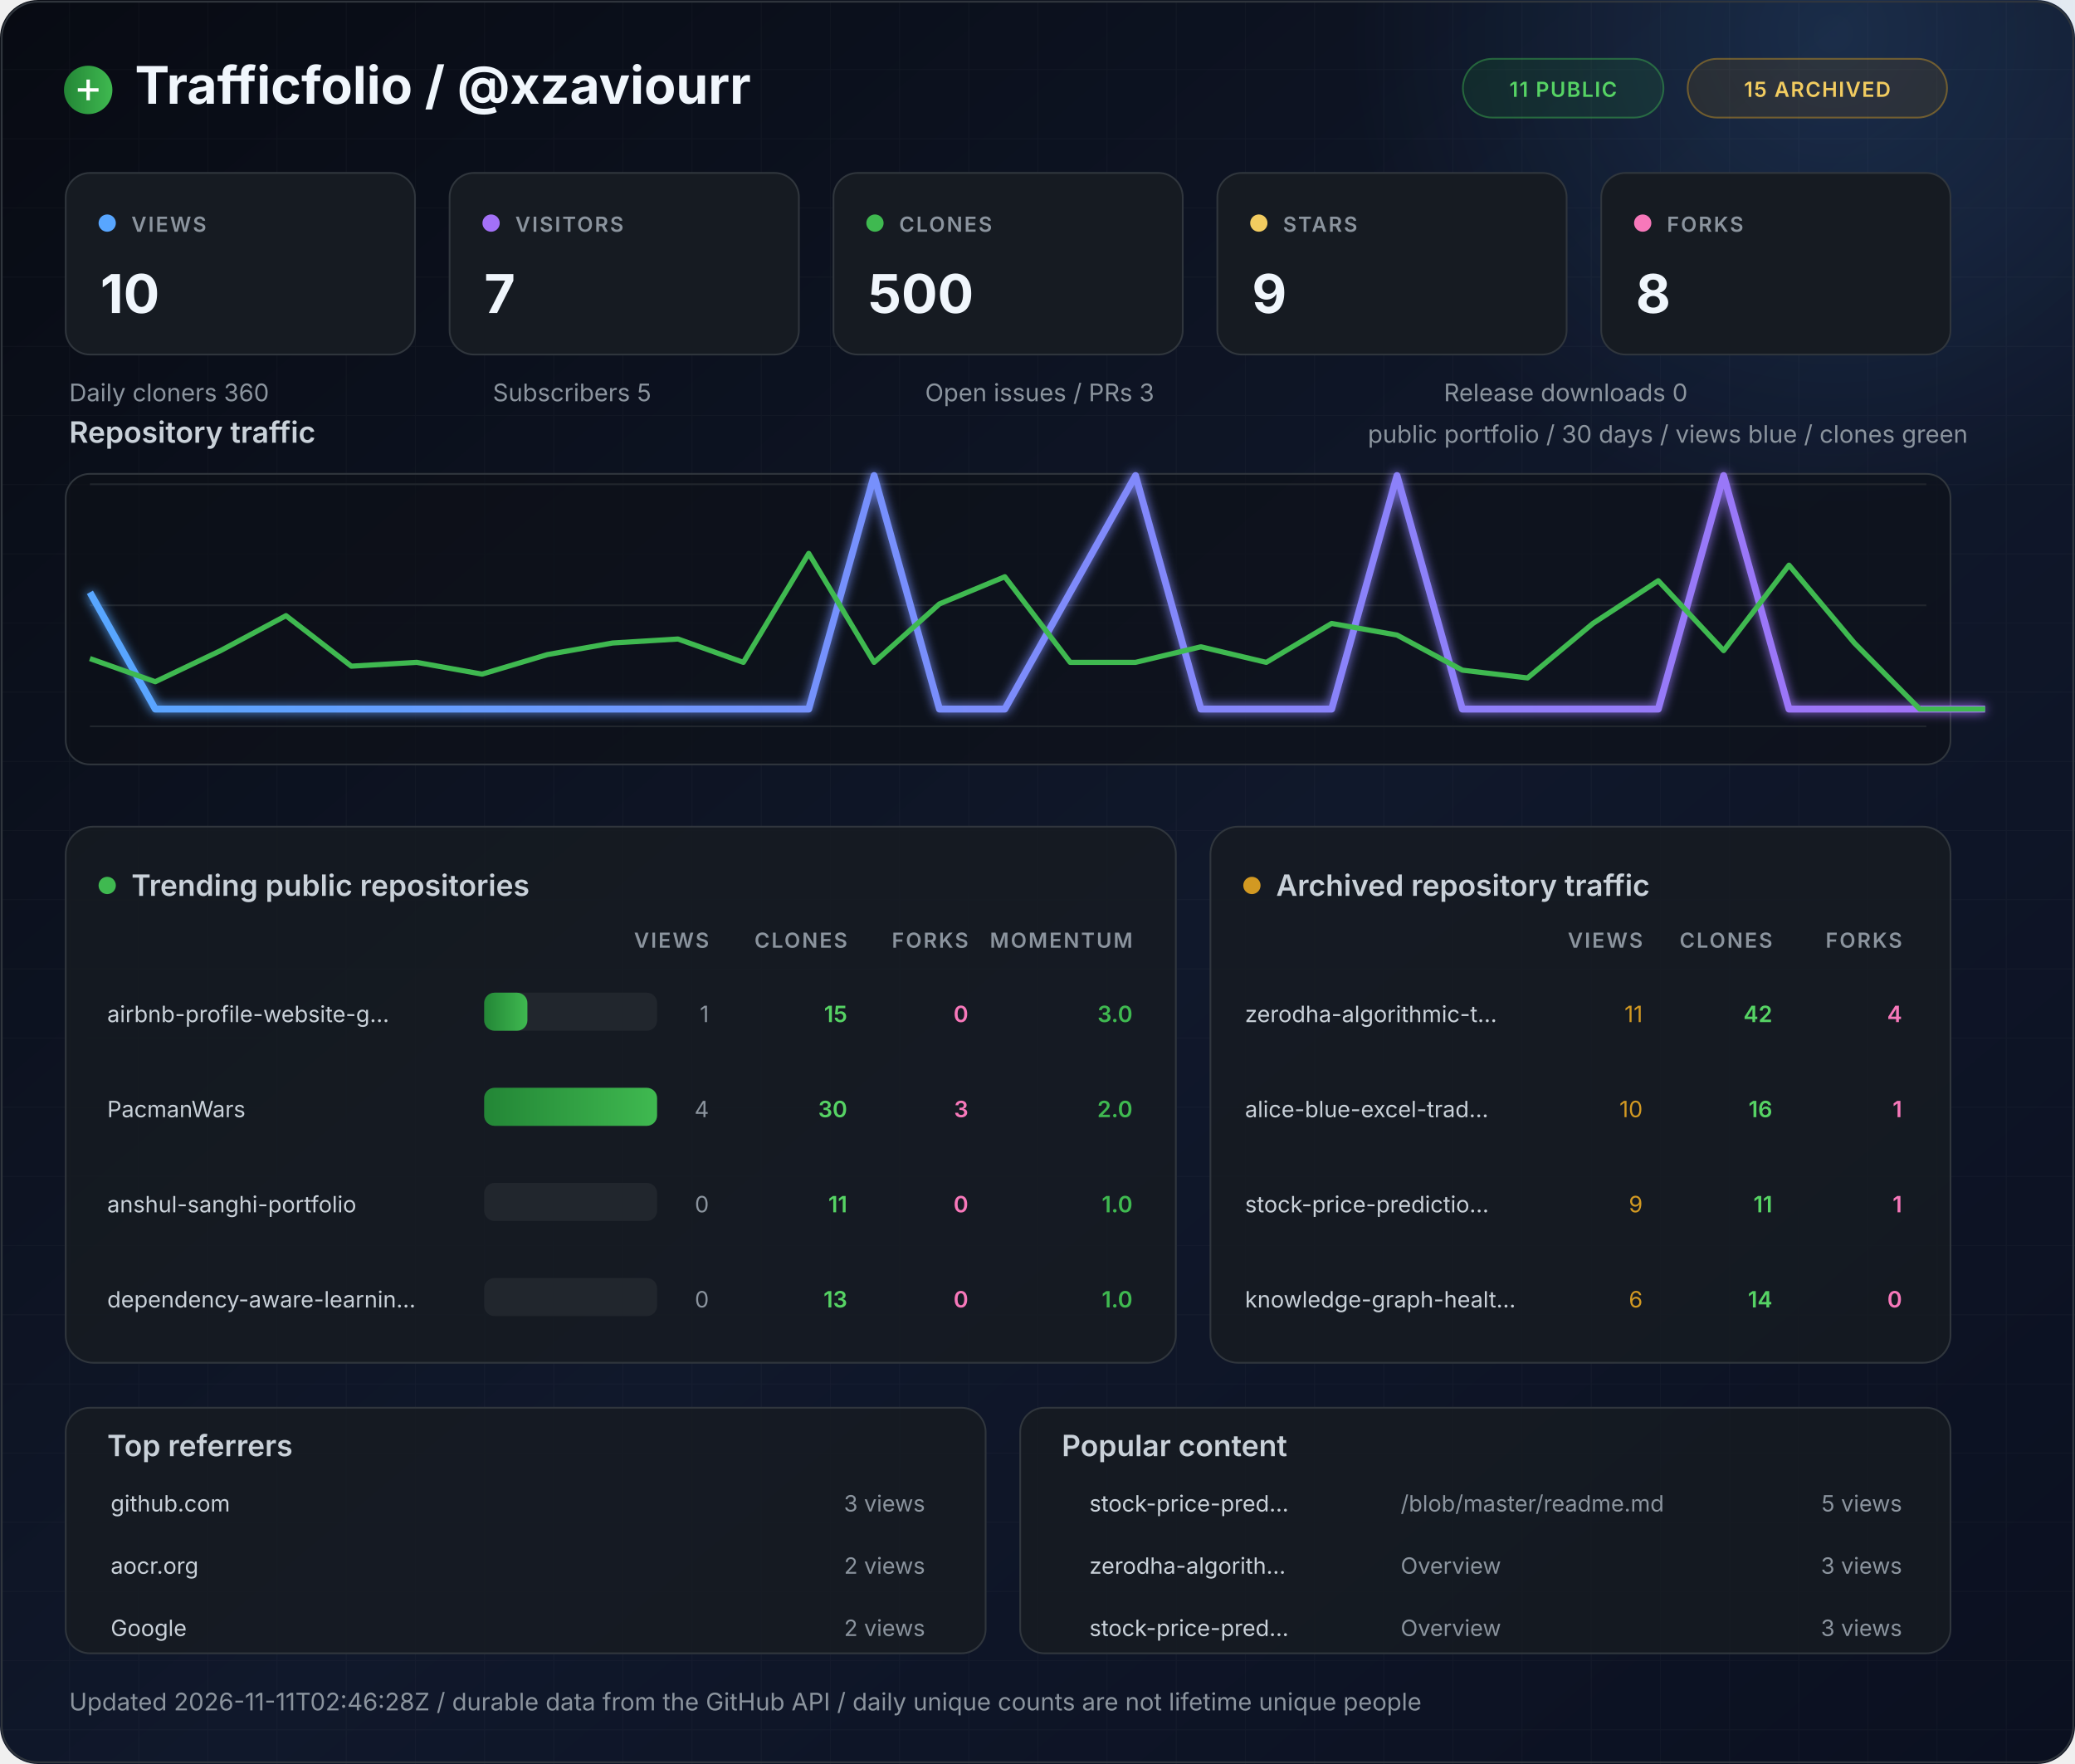
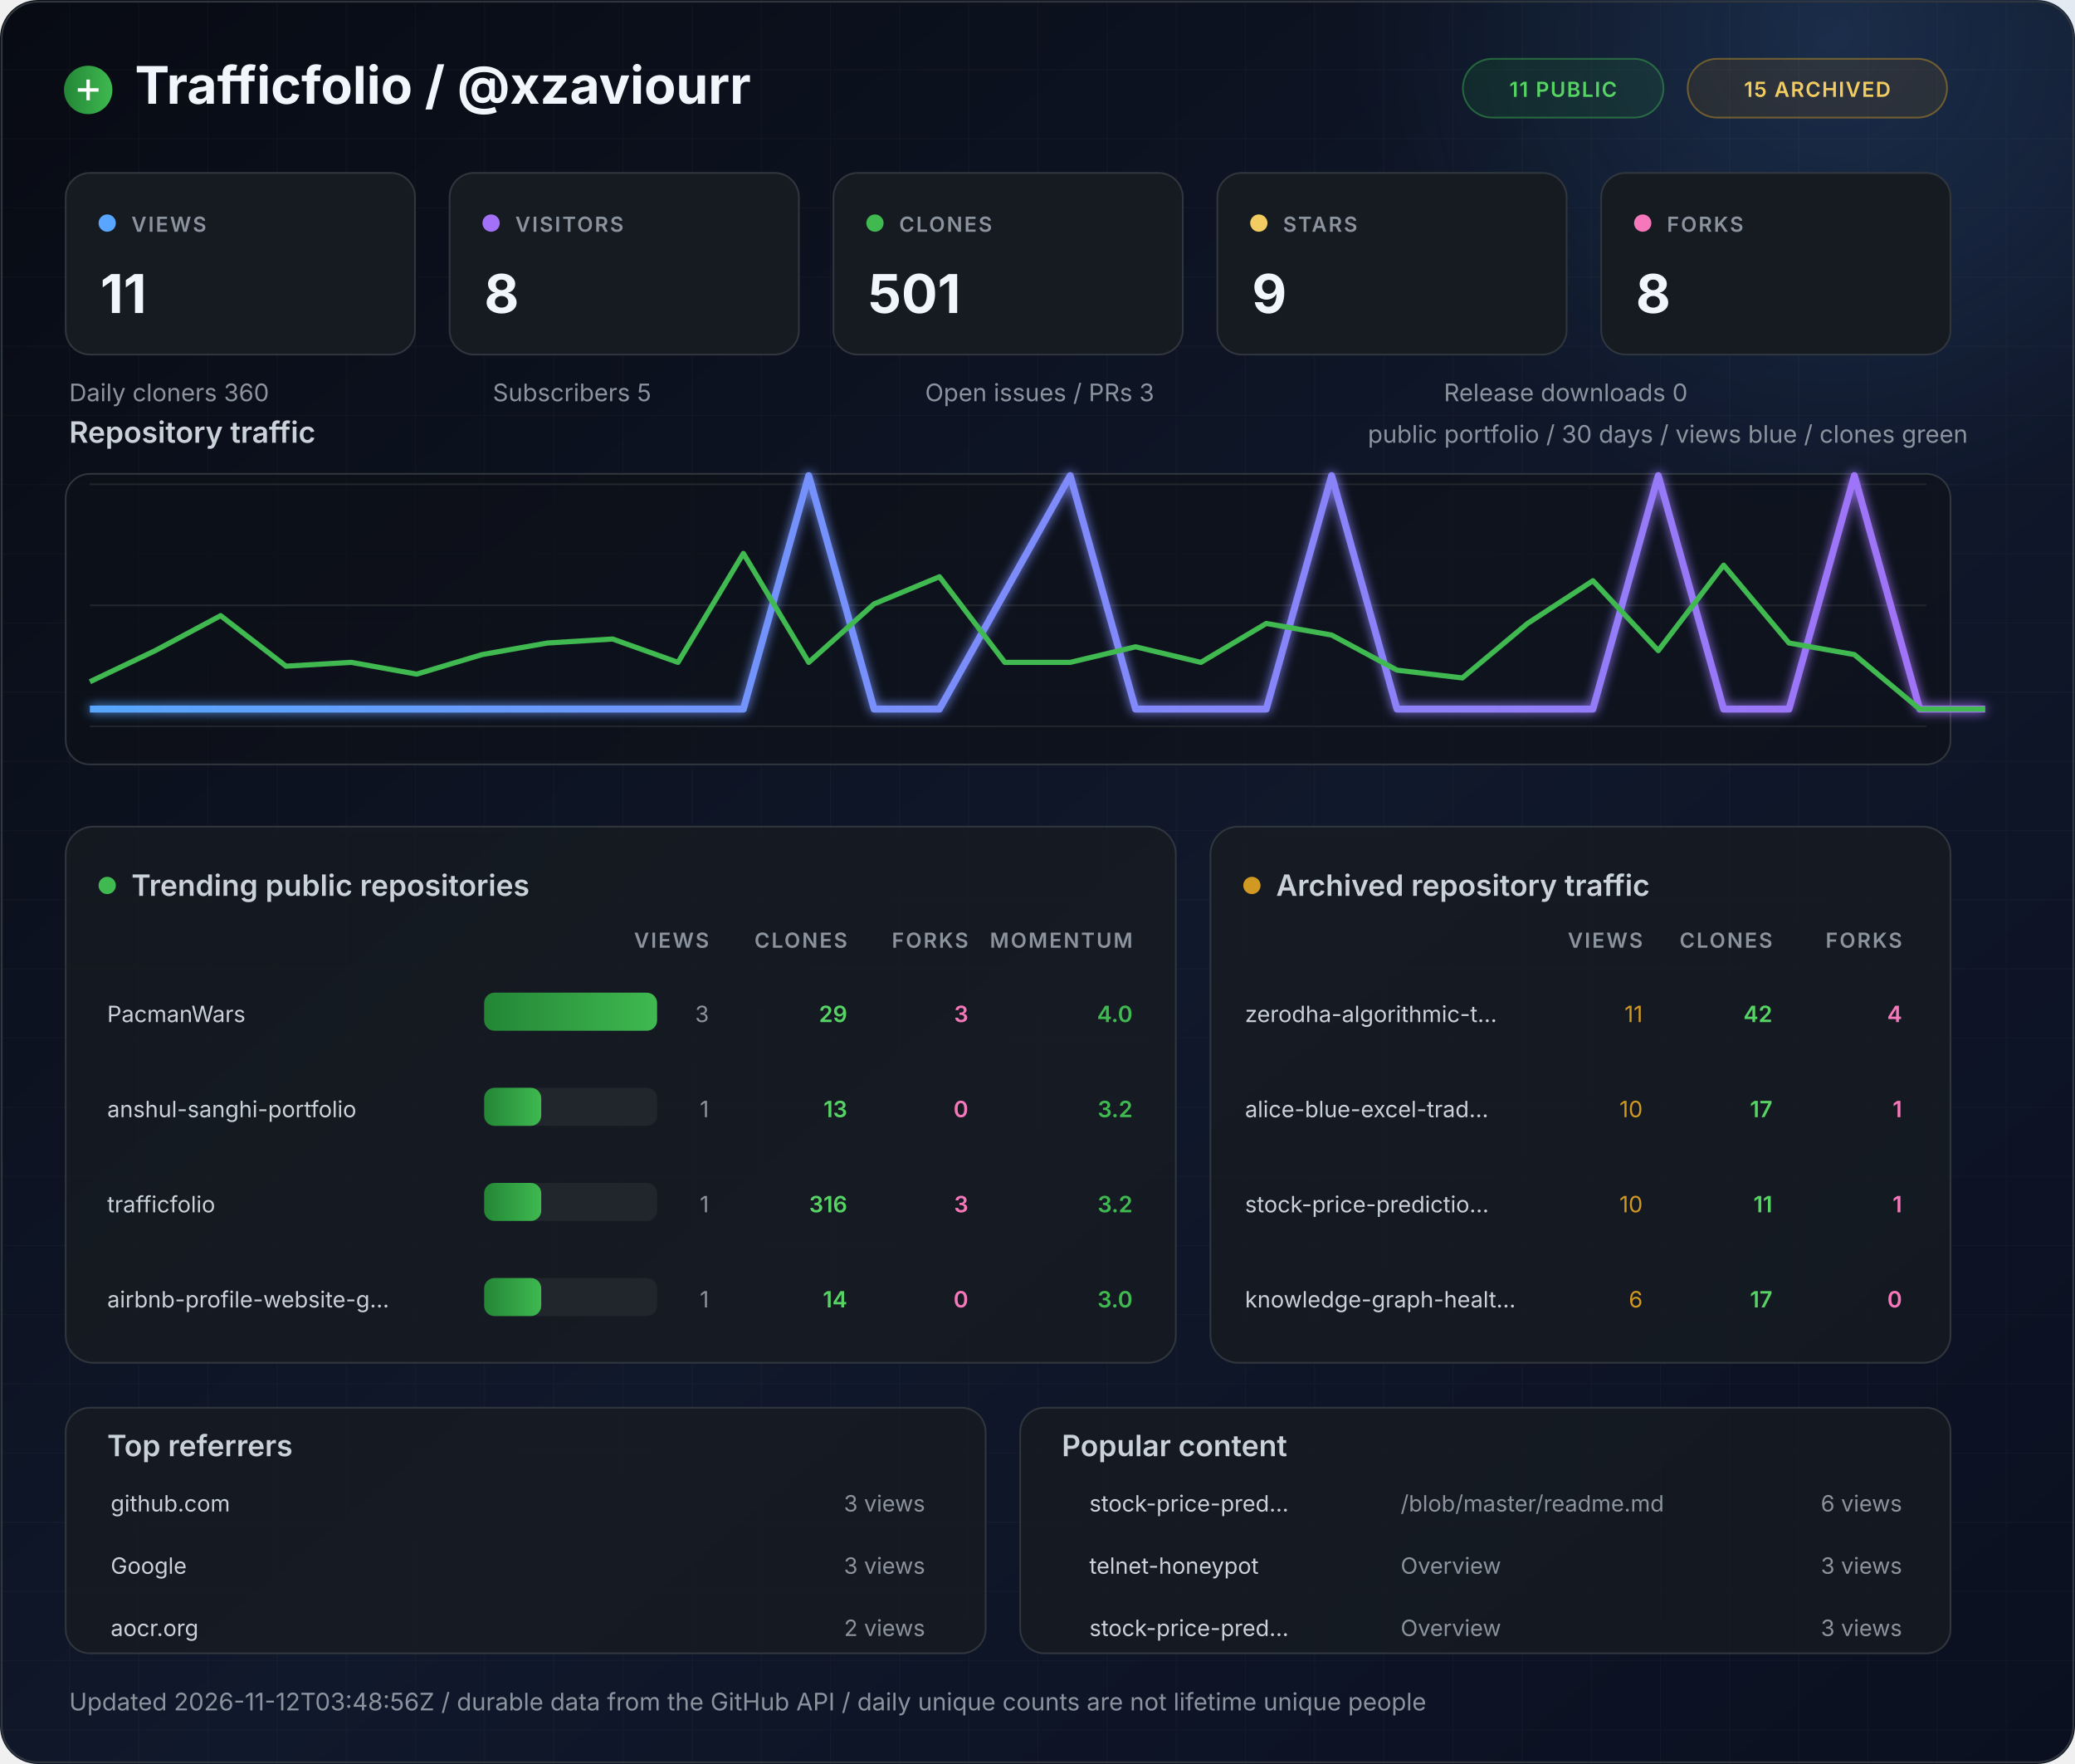
<svg xmlns="http://www.w3.org/2000/svg" width="1200" height="1020" viewBox="0 0 1200 1020" role="img" aria-label="Trafficfolio GitHub analytics dashboard for xzaviourr">
  <defs>
    <linearGradient id="bg" x1="0" y1="0" x2="1" y2="1">
      <stop stop-color="#080b13" />
      <stop offset=".55" stop-color="#10182b" />
      <stop offset="1" stop-color="#0b1020" />
    </linearGradient>
    <linearGradient id="line" x1="0" y1="0" x2="1" y2="0">
      <stop stop-color="#58a6ff" />
      <stop offset="1" stop-color="#a371f7" />
    </linearGradient>
    <linearGradient id="bar" x1="0" y1="0" x2="1" y2="0">
      <stop stop-color="#238636" />
      <stop offset="1" stop-color="#3fb950" />
    </linearGradient>
    <linearGradient id="archiveBar" x1="0" y1="0" x2="1" y2="0">
      <stop stop-color="#9e6a03" />
      <stop offset="1" stop-color="#f2cc60" />
    </linearGradient>
    <radialGradient id="ambient">
      <stop stop-color="#58a6ff" stop-opacity=".16" />
      <stop offset="1" stop-color="#58a6ff" stop-opacity="0" />
    </radialGradient>
    <pattern id="grid" width="40" height="40" patternUnits="userSpaceOnUse">
      <path d="M40 0H0V40" fill="none" stroke="#ffffff" stroke-opacity=".025" />
    </pattern>
    <filter id="glow">
      <feGaussianBlur stdDeviation="3" result="b" />
      <feMerge>
        <feMergeNode in="b" />
        <feMergeNode in="SourceGraphic" />
      </feMerge>
    </filter>
    <style>
    .title{font:750 30px -apple-system,BlinkMacSystemFont,"Segoe UI",sans-serif;fill:#f0f6fc}
    .subtitle{font:14px -apple-system,BlinkMacSystemFont,"Segoe UI",sans-serif;fill:#8b949e}
    .label{font:600 12px -apple-system,BlinkMacSystemFont,"Segoe UI",sans-serif;fill:#8b949e;letter-spacing:1px}
    .metric{font:700 31px -apple-system,BlinkMacSystemFont,"Segoe UI",sans-serif;fill:#f0f6fc}
    .section{font:600 17px -apple-system,BlinkMacSystemFont,"Segoe UI",sans-serif;fill:#c9d1d9}
    .repo,.value,.trend,.archive,.clone,.fork{font:13px -apple-system,BlinkMacSystemFont,"Segoe UI",sans-serif;fill:#c9d1d9}
    .value{fill:#8b949e} .trend{fill:#3fb950;font-weight:600} .archive{fill:#d29922}
    .clone{fill:#56d364;font-weight:600} .fork{fill:#f778ba;font-weight:600}
    .pill{font:600 12px -apple-system,BlinkMacSystemFont,"Segoe UI",sans-serif;letter-spacing:.7px}
  </style>
  </defs>
  <rect width="1200" height="1020" rx="22" fill="url(#bg)" />
  <rect width="1200" height="1020" rx="22" fill="url(#grid)" />
  <circle cx="1060" cy="20" r="280" fill="url(#ambient)" />
  <rect x="1" y="1" width="1198" height="1018" rx="21" fill="none" stroke="#30363d" />
  <circle cx="51" cy="52" r="14" fill="url(#bar)" />
  <path d="M45 52h12M51 46v12" stroke="#fff" stroke-width="2" />
  <text x="78" y="60" class="title">Trafficfolio / @xzaviourr</text>
  <rect x="846" y="34" width="116" height="34" rx="17" fill="#238636" fill-opacity=".16" stroke="#3fb950" stroke-opacity=".45" />
  <text x="904" y="56" text-anchor="middle" class="pill" fill="#56d364">11 PUBLIC</text>
  <rect x="976" y="34" width="150" height="34" rx="17" fill="#9e6a03" fill-opacity=".14" stroke="#d29922" stroke-opacity=".45" />
  <text x="1051" y="56" text-anchor="middle" class="pill" fill="#f2cc60">15 ARCHIVED</text>
  <rect x="38" y="100" width="202" height="105" rx="14" fill="#161b22" stroke="#30363d" />
  <circle cx="62" cy="129" r="5" fill="#58a6ff" />
  <text x="76" y="134" class="label">VIEWS</text>
-   <text x="58" y="181" class="metric">10</text>
+   <text x="58" y="181" class="metric">11</text>
  <rect x="260" y="100" width="202" height="105" rx="14" fill="#161b22" stroke="#30363d" />
  <circle cx="284" cy="129" r="5" fill="#a371f7" />
  <text x="298" y="134" class="label">VISITORS</text>
-   <text x="280" y="181" class="metric">7</text>
+   <text x="280" y="181" class="metric">8</text>
  <rect x="482" y="100" width="202" height="105" rx="14" fill="#161b22" stroke="#30363d" />
  <circle cx="506" cy="129" r="5" fill="#3fb950" />
  <text x="520" y="134" class="label">CLONES</text>
-   <text x="502" y="181" class="metric">500</text>
+   <text x="502" y="181" class="metric">501</text>
  <rect x="704" y="100" width="202" height="105" rx="14" fill="#161b22" stroke="#30363d" />
  <circle cx="728" cy="129" r="5" fill="#f2cc60" />
  <text x="742" y="134" class="label">STARS</text>
  <text x="724" y="181" class="metric">9</text>
  <rect x="926" y="100" width="202" height="105" rx="14" fill="#161b22" stroke="#30363d" />
  <circle cx="950" cy="129" r="5" fill="#f778ba" />
  <text x="964" y="134" class="label">FORKS</text>
  <text x="946" y="181" class="metric">8</text>
  <text x="40" y="232" class="subtitle">Daily cloners 360</text>
  <text x="285" y="232" class="subtitle">Subscribers 5</text>
  <text x="535" y="232" class="subtitle">Open issues / PRs 3</text>
  <text x="835" y="232" class="subtitle">Release downloads 0</text>
  <text x="40" y="256" class="section">Repository traffic</text>
  <text x="1138" y="256" text-anchor="end" class="subtitle">public portfolio / 30 days / views blue / clones green</text>
  <rect x="38" y="274" width="1090" height="168" rx="14" fill="#0d1117" fill-opacity=".62" stroke="#30363d" />
  <line x1="52" y1="420" x2="1114" y2="420" stroke="#21262d" />
  <line x1="52" y1="350" x2="1114" y2="350" stroke="#21262d" />
  <line x1="52" y1="280" x2="1114" y2="280" stroke="#21262d" />
-   <polyline points="52.0,342.5 89.8,410.0 127.6,410.0 165.4,410.0 203.2,410.0 241.0,410.0 278.8,410.0 316.6,410.0 354.3,410.0 392.1,410.0 429.9,410.0 467.7,410.0 505.5,275.0 543.3,410.0 581.1,410.0 618.9,342.5 656.7,275.0 694.5,410.0 732.3,410.0 770.1,410.0 807.9,275.0 845.7,410.0 883.4,410.0 921.2,410.0 959.0,410.0 996.8,275.0 1034.6,410.0 1072.4,410.0 1110.2,410.0 1148.0,410.0" fill="none" stroke="url(#line)" stroke-width="4" stroke-linejoin="round" filter="url(#glow)" />
-   <polyline points="52.0,380.8 89.8,394.2 127.6,376.2 165.4,356.0 203.2,385.2 241.0,383.0 278.8,389.8 316.6,378.5 354.3,371.8 392.1,369.5 429.9,383.0 467.7,320.0 505.5,383.0 543.3,349.2 581.1,333.5 618.9,383.0 656.7,383.0 694.5,374.0 732.3,383.0 770.1,360.5 807.9,367.2 845.7,387.5 883.4,392.0 921.2,360.5 959.0,335.8 996.8,376.2 1034.6,326.8 1072.4,371.8 1110.2,410.0 1148.0,410.0" fill="none" stroke="#3fb950" stroke-width="3" stroke-linejoin="round" />
+   <polyline points="52.0,410.0 89.8,410.0 127.6,410.0 165.4,410.0 203.2,410.0 241.0,410.0 278.8,410.0 316.6,410.0 354.3,410.0 392.1,410.0 429.9,410.0 467.7,275.0 505.5,410.0 543.3,410.0 581.1,342.5 618.9,275.0 656.7,410.0 694.5,410.0 732.3,410.0 770.1,275.0 807.9,410.0 845.7,410.0 883.4,410.0 921.2,410.0 959.0,275.0 996.8,410.0 1034.6,410.0 1072.4,275.0 1110.2,410.0 1148.0,410.0" fill="none" stroke="url(#line)" stroke-width="4" stroke-linejoin="round" filter="url(#glow)" />
+   <polyline points="52.0,394.2 89.8,376.2 127.6,356.0 165.4,385.2 203.2,383.0 241.0,389.8 278.8,378.5 316.6,371.8 354.3,369.5 392.1,383.0 429.9,320.0 467.7,383.0 505.5,349.2 543.3,333.5 581.1,383.0 618.9,383.0 656.7,374.0 694.5,383.0 732.3,360.5 770.1,367.2 807.9,387.5 845.7,392.0 883.4,360.5 921.2,335.8 959.0,376.2 996.8,326.8 1034.6,371.8 1072.4,378.5 1110.2,410.0 1148.0,410.0" fill="none" stroke="#3fb950" stroke-width="3" stroke-linejoin="round" />
  <rect x="38" y="478" width="642" height="310" rx="16" fill="#161b22" fill-opacity=".82" stroke="#30363d" />
  <circle cx="62" cy="512" r="5" fill="#3fb950" />
  <text x="76" y="518" class="section">Trending public repositories</text>
  <text x="410" y="548" text-anchor="end" class="label">VIEWS</text>
  <text x="490" y="548" text-anchor="end" class="label">CLONES</text>
  <text x="560" y="548" text-anchor="end" class="label">FORKS</text>
  <text x="655" y="548" text-anchor="end" class="label">MOMENTUM</text>
-   <text x="62" y="591" class="repo">airbnb-profile-website-g...</text>
+   <text x="62" y="591" class="repo">PacmanWars</text>
  <rect x="280" y="574" width="100" height="22" rx="6" fill="#21262d" />
-   <rect x="280" y="574" width="25" height="22" rx="6" fill="url(#bar)" />
-   <text x="410" y="591" text-anchor="end" class="value">1</text>
-   <text x="490" y="591" text-anchor="end" class="clone">15</text>
-   <text x="560" y="591" text-anchor="end" class="fork">0</text>
-   <text x="655" y="591" text-anchor="end" class="trend">3.0</text>
-   <text x="62" y="646" class="repo">PacmanWars</text>
+   <rect x="280" y="574" width="100" height="22" rx="6" fill="url(#bar)" />
+   <text x="410" y="591" text-anchor="end" class="value">3</text>
+   <text x="490" y="591" text-anchor="end" class="clone">29</text>
+   <text x="560" y="591" text-anchor="end" class="fork">3</text>
+   <text x="655" y="591" text-anchor="end" class="trend">4.0</text>
+   <text x="62" y="646" class="repo">anshul-sanghi-portfolio</text>
  <rect x="280" y="629" width="100" height="22" rx="6" fill="#21262d" />
-   <rect x="280" y="629" width="100" height="22" rx="6" fill="url(#bar)" />
-   <text x="410" y="646" text-anchor="end" class="value">4</text>
-   <text x="490" y="646" text-anchor="end" class="clone">30</text>
-   <text x="560" y="646" text-anchor="end" class="fork">3</text>
-   <text x="655" y="646" text-anchor="end" class="trend">2.0</text>
-   <text x="62" y="701" class="repo">anshul-sanghi-portfolio</text>
+   <rect x="280" y="629" width="33" height="22" rx="6" fill="url(#bar)" />
+   <text x="410" y="646" text-anchor="end" class="value">1</text>
+   <text x="490" y="646" text-anchor="end" class="clone">13</text>
+   <text x="560" y="646" text-anchor="end" class="fork">0</text>
+   <text x="655" y="646" text-anchor="end" class="trend">3.2</text>
+   <text x="62" y="701" class="repo">trafficfolio</text>
  <rect x="280" y="684" width="100" height="22" rx="6" fill="#21262d" />
-   <rect x="280" y="684" width="0" height="22" rx="6" fill="url(#bar)" />
-   <text x="410" y="701" text-anchor="end" class="value">0</text>
-   <text x="490" y="701" text-anchor="end" class="clone">11</text>
-   <text x="560" y="701" text-anchor="end" class="fork">0</text>
-   <text x="655" y="701" text-anchor="end" class="trend">1.0</text>
-   <text x="62" y="756" class="repo">dependency-aware-learnin...</text>
+   <rect x="280" y="684" width="33" height="22" rx="6" fill="url(#bar)" />
+   <text x="410" y="701" text-anchor="end" class="value">1</text>
+   <text x="490" y="701" text-anchor="end" class="clone">316</text>
+   <text x="560" y="701" text-anchor="end" class="fork">3</text>
+   <text x="655" y="701" text-anchor="end" class="trend">3.2</text>
+   <text x="62" y="756" class="repo">airbnb-profile-website-g...</text>
  <rect x="280" y="739" width="100" height="22" rx="6" fill="#21262d" />
-   <rect x="280" y="739" width="0" height="22" rx="6" fill="url(#bar)" />
-   <text x="410" y="756" text-anchor="end" class="value">0</text>
-   <text x="490" y="756" text-anchor="end" class="clone">13</text>
+   <rect x="280" y="739" width="33" height="22" rx="6" fill="url(#bar)" />
+   <text x="410" y="756" text-anchor="end" class="value">1</text>
+   <text x="490" y="756" text-anchor="end" class="clone">14</text>
  <text x="560" y="756" text-anchor="end" class="fork">0</text>
-   <text x="655" y="756" text-anchor="end" class="trend">1.0</text>
+   <text x="655" y="756" text-anchor="end" class="trend">3.0</text>
  <rect x="700" y="478" width="428" height="310" rx="16" fill="#161b22" fill-opacity=".82" stroke="#30363d" />
  <circle cx="724" cy="512" r="5" fill="#d29922" />
  <text x="738" y="518" class="section">Archived repository traffic</text>
  <text x="950" y="548" text-anchor="end" class="label">VIEWS</text>
  <text x="1025" y="548" text-anchor="end" class="label">CLONES</text>
  <text x="1100" y="548" text-anchor="end" class="label">FORKS</text>
  <text x="720" y="591" class="repo">zerodha-algorithmic-t...</text>
  <text x="950" y="591" text-anchor="end" class="archive">11</text>
  <text x="1025" y="591" text-anchor="end" class="clone">42</text>
  <text x="1100" y="591" text-anchor="end" class="fork">4</text>
  <text x="720" y="646" class="repo">alice-blue-excel-trad...</text>
  <text x="950" y="646" text-anchor="end" class="archive">10</text>
-   <text x="1025" y="646" text-anchor="end" class="clone">16</text>
+   <text x="1025" y="646" text-anchor="end" class="clone">17</text>
  <text x="1100" y="646" text-anchor="end" class="fork">1</text>
  <text x="720" y="701" class="repo">stock-price-predictio...</text>
-   <text x="950" y="701" text-anchor="end" class="archive">9</text>
+   <text x="950" y="701" text-anchor="end" class="archive">10</text>
  <text x="1025" y="701" text-anchor="end" class="clone">11</text>
  <text x="1100" y="701" text-anchor="end" class="fork">1</text>
  <text x="720" y="756" class="repo">knowledge-graph-healt...</text>
  <text x="950" y="756" text-anchor="end" class="archive">6</text>
-   <text x="1025" y="756" text-anchor="end" class="clone">14</text>
+   <text x="1025" y="756" text-anchor="end" class="clone">17</text>
  <text x="1100" y="756" text-anchor="end" class="fork">0</text>
  <rect x="38" y="814" width="532" height="142" rx="14" fill="#161b22" fill-opacity=".82" stroke="#30363d" />
  <text x="62" y="842" class="section">Top referrers</text>
  <text x="64" y="874" class="repo">github.com</text>
  <text x="535" y="874" text-anchor="end" class="value">3 views</text>
-   <text x="64" y="910" class="repo">aocr.org</text>
-   <text x="535" y="910" text-anchor="end" class="value">2 views</text>
-   <text x="64" y="946" class="repo">Google</text>
+   <text x="64" y="910" class="repo">Google</text>
+   <text x="535" y="910" text-anchor="end" class="value">3 views</text>
+   <text x="64" y="946" class="repo">aocr.org</text>
  <text x="535" y="946" text-anchor="end" class="value">2 views</text>
  <rect x="590" y="814" width="538" height="142" rx="14" fill="#161b22" fill-opacity=".82" stroke="#30363d" />
  <text x="614" y="842" class="section">Popular content</text>
  <text x="630" y="874" class="repo">stock-price-pred...</text>
  <text x="810" y="874" class="value">/blob/master/readme.md</text>
-   <text x="1100" y="874" text-anchor="end" class="value">5 views</text>
-   <text x="630" y="910" class="repo">zerodha-algorith...</text>
+   <text x="1100" y="874" text-anchor="end" class="value">6 views</text>
+   <text x="630" y="910" class="repo">telnet-honeypot</text>
  <text x="810" y="910" class="value">Overview</text>
  <text x="1100" y="910" text-anchor="end" class="value">3 views</text>
  <text x="630" y="946" class="repo">stock-price-pred...</text>
  <text x="810" y="946" class="value">Overview</text>
  <text x="1100" y="946" text-anchor="end" class="value">3 views</text>
-   <text x="40" y="989" class="subtitle">Updated 2026-11-11T02:46:28Z / durable data from the GitHub API / daily unique counts are not lifetime unique people</text>
+   <text x="40" y="989" class="subtitle">Updated 2026-11-12T03:48:56Z / durable data from the GitHub API / daily unique counts are not lifetime unique people</text>
</svg>
